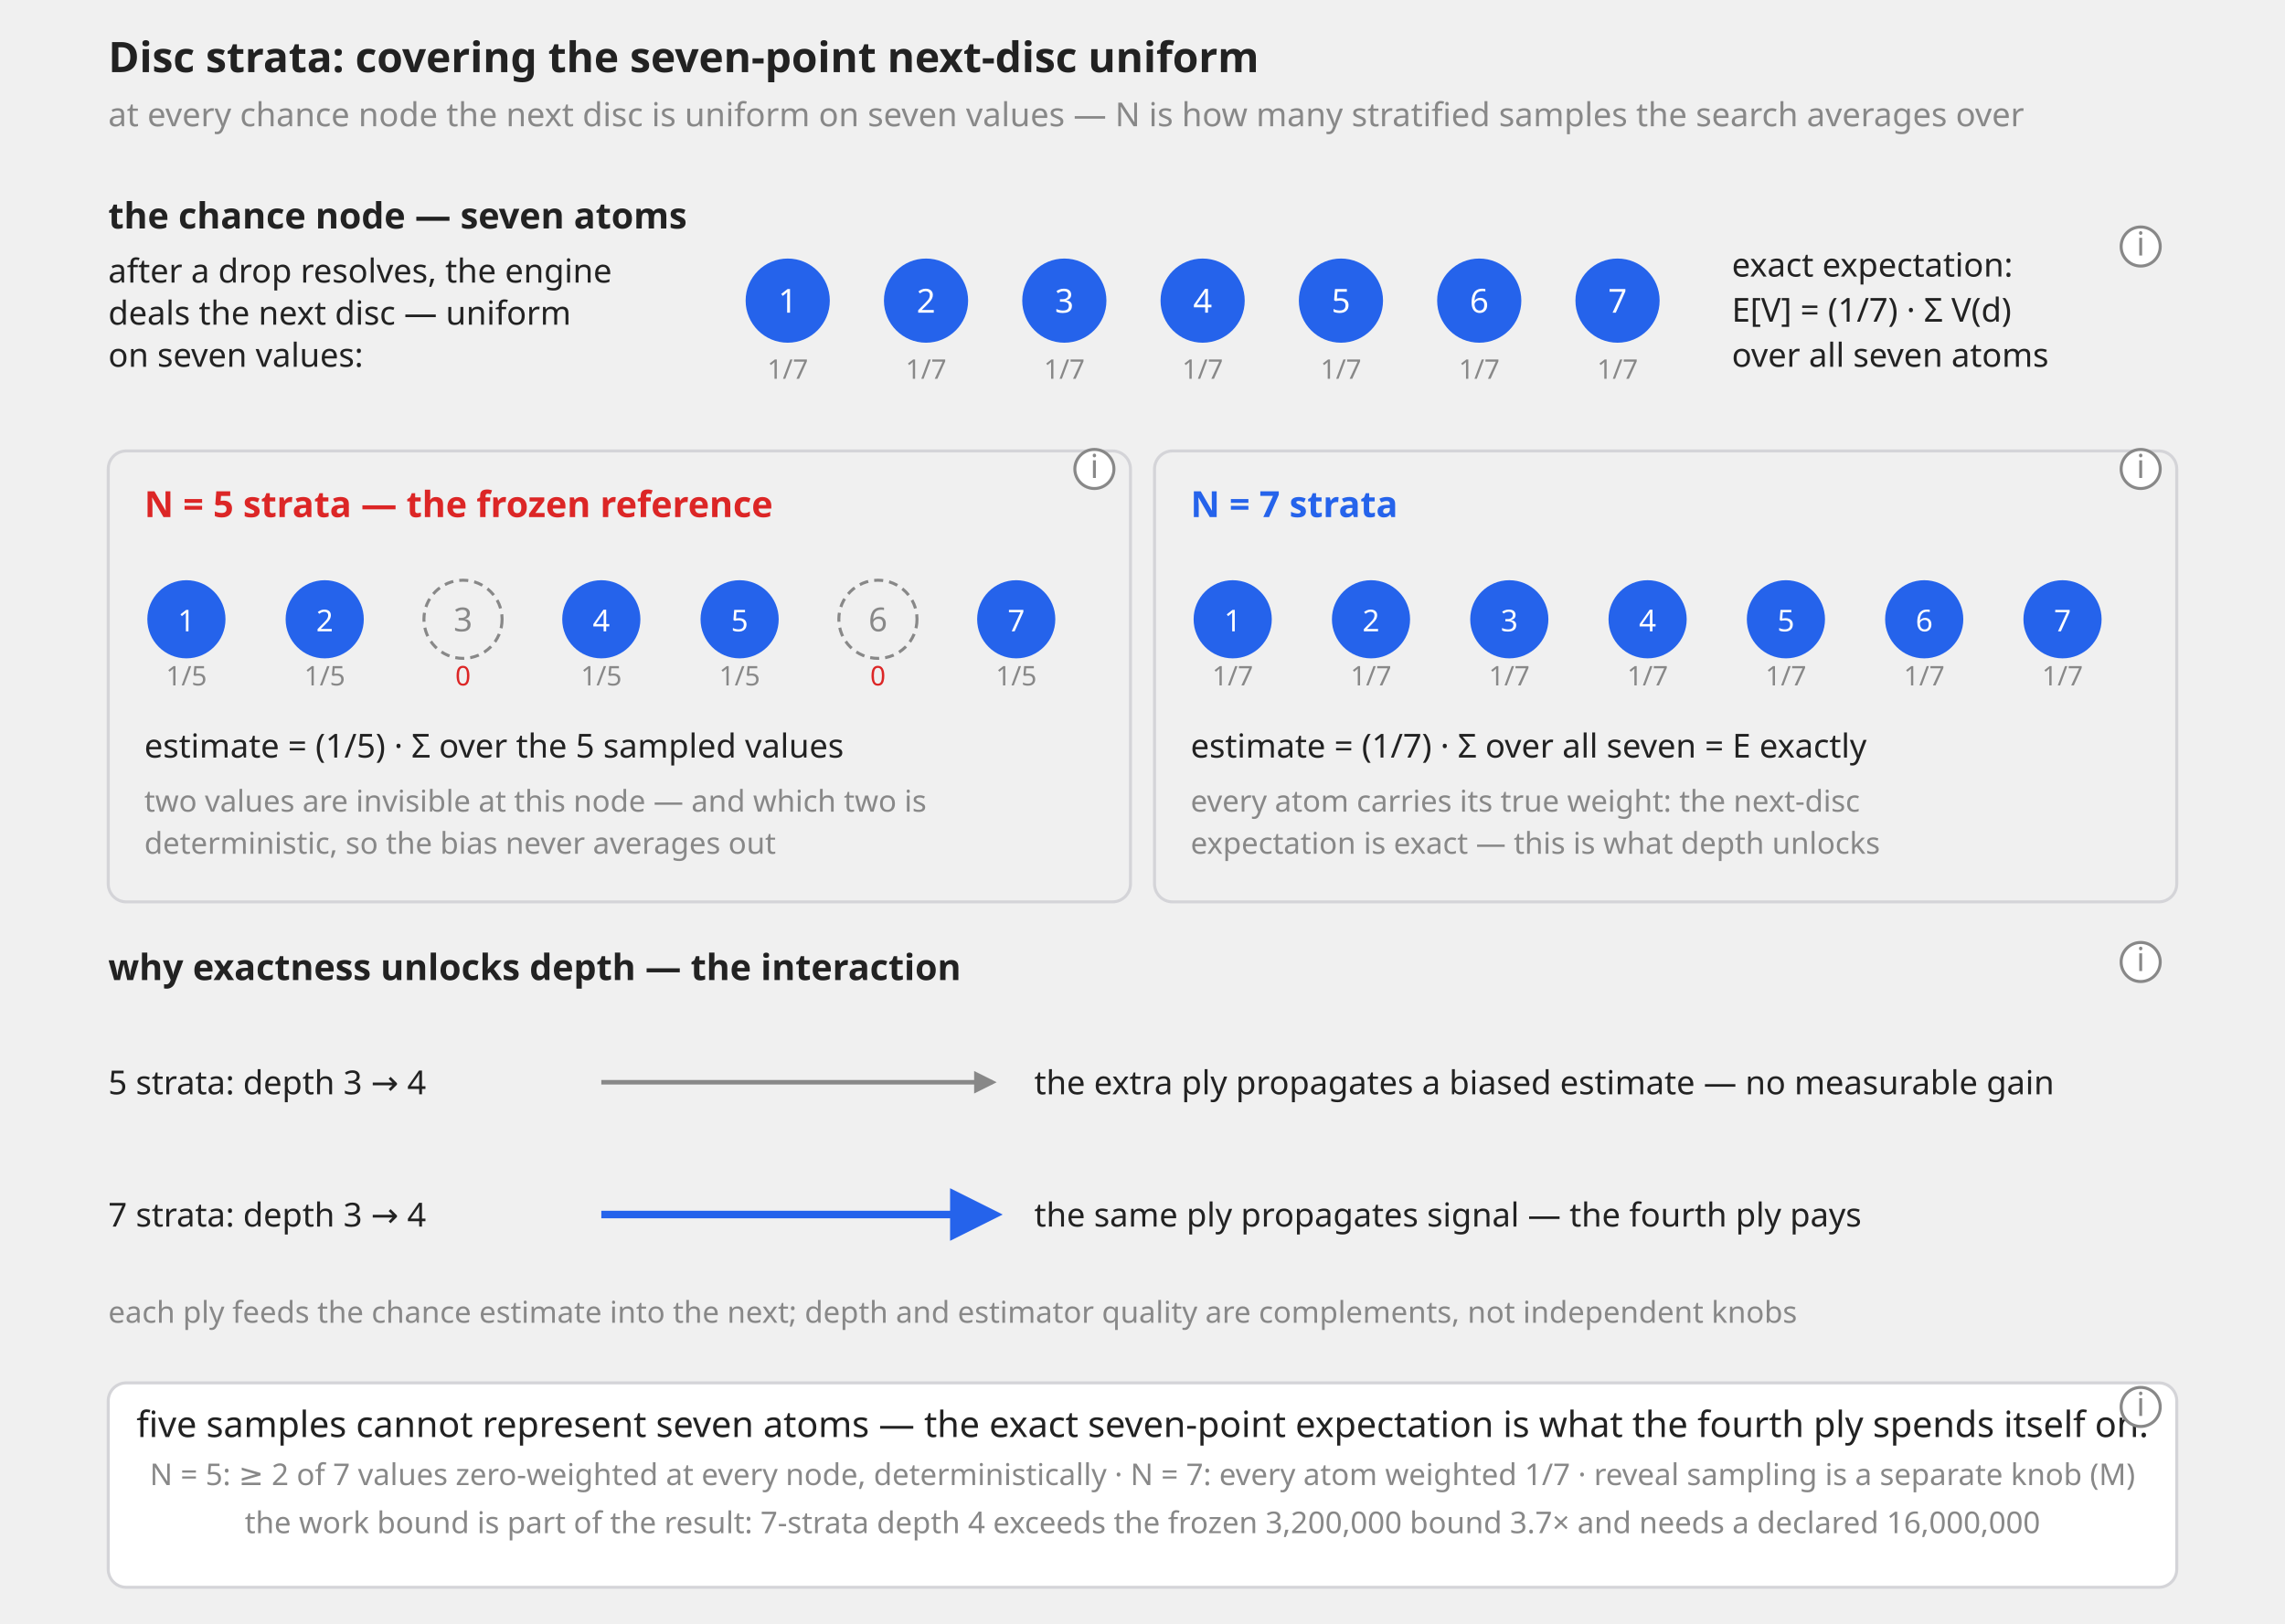
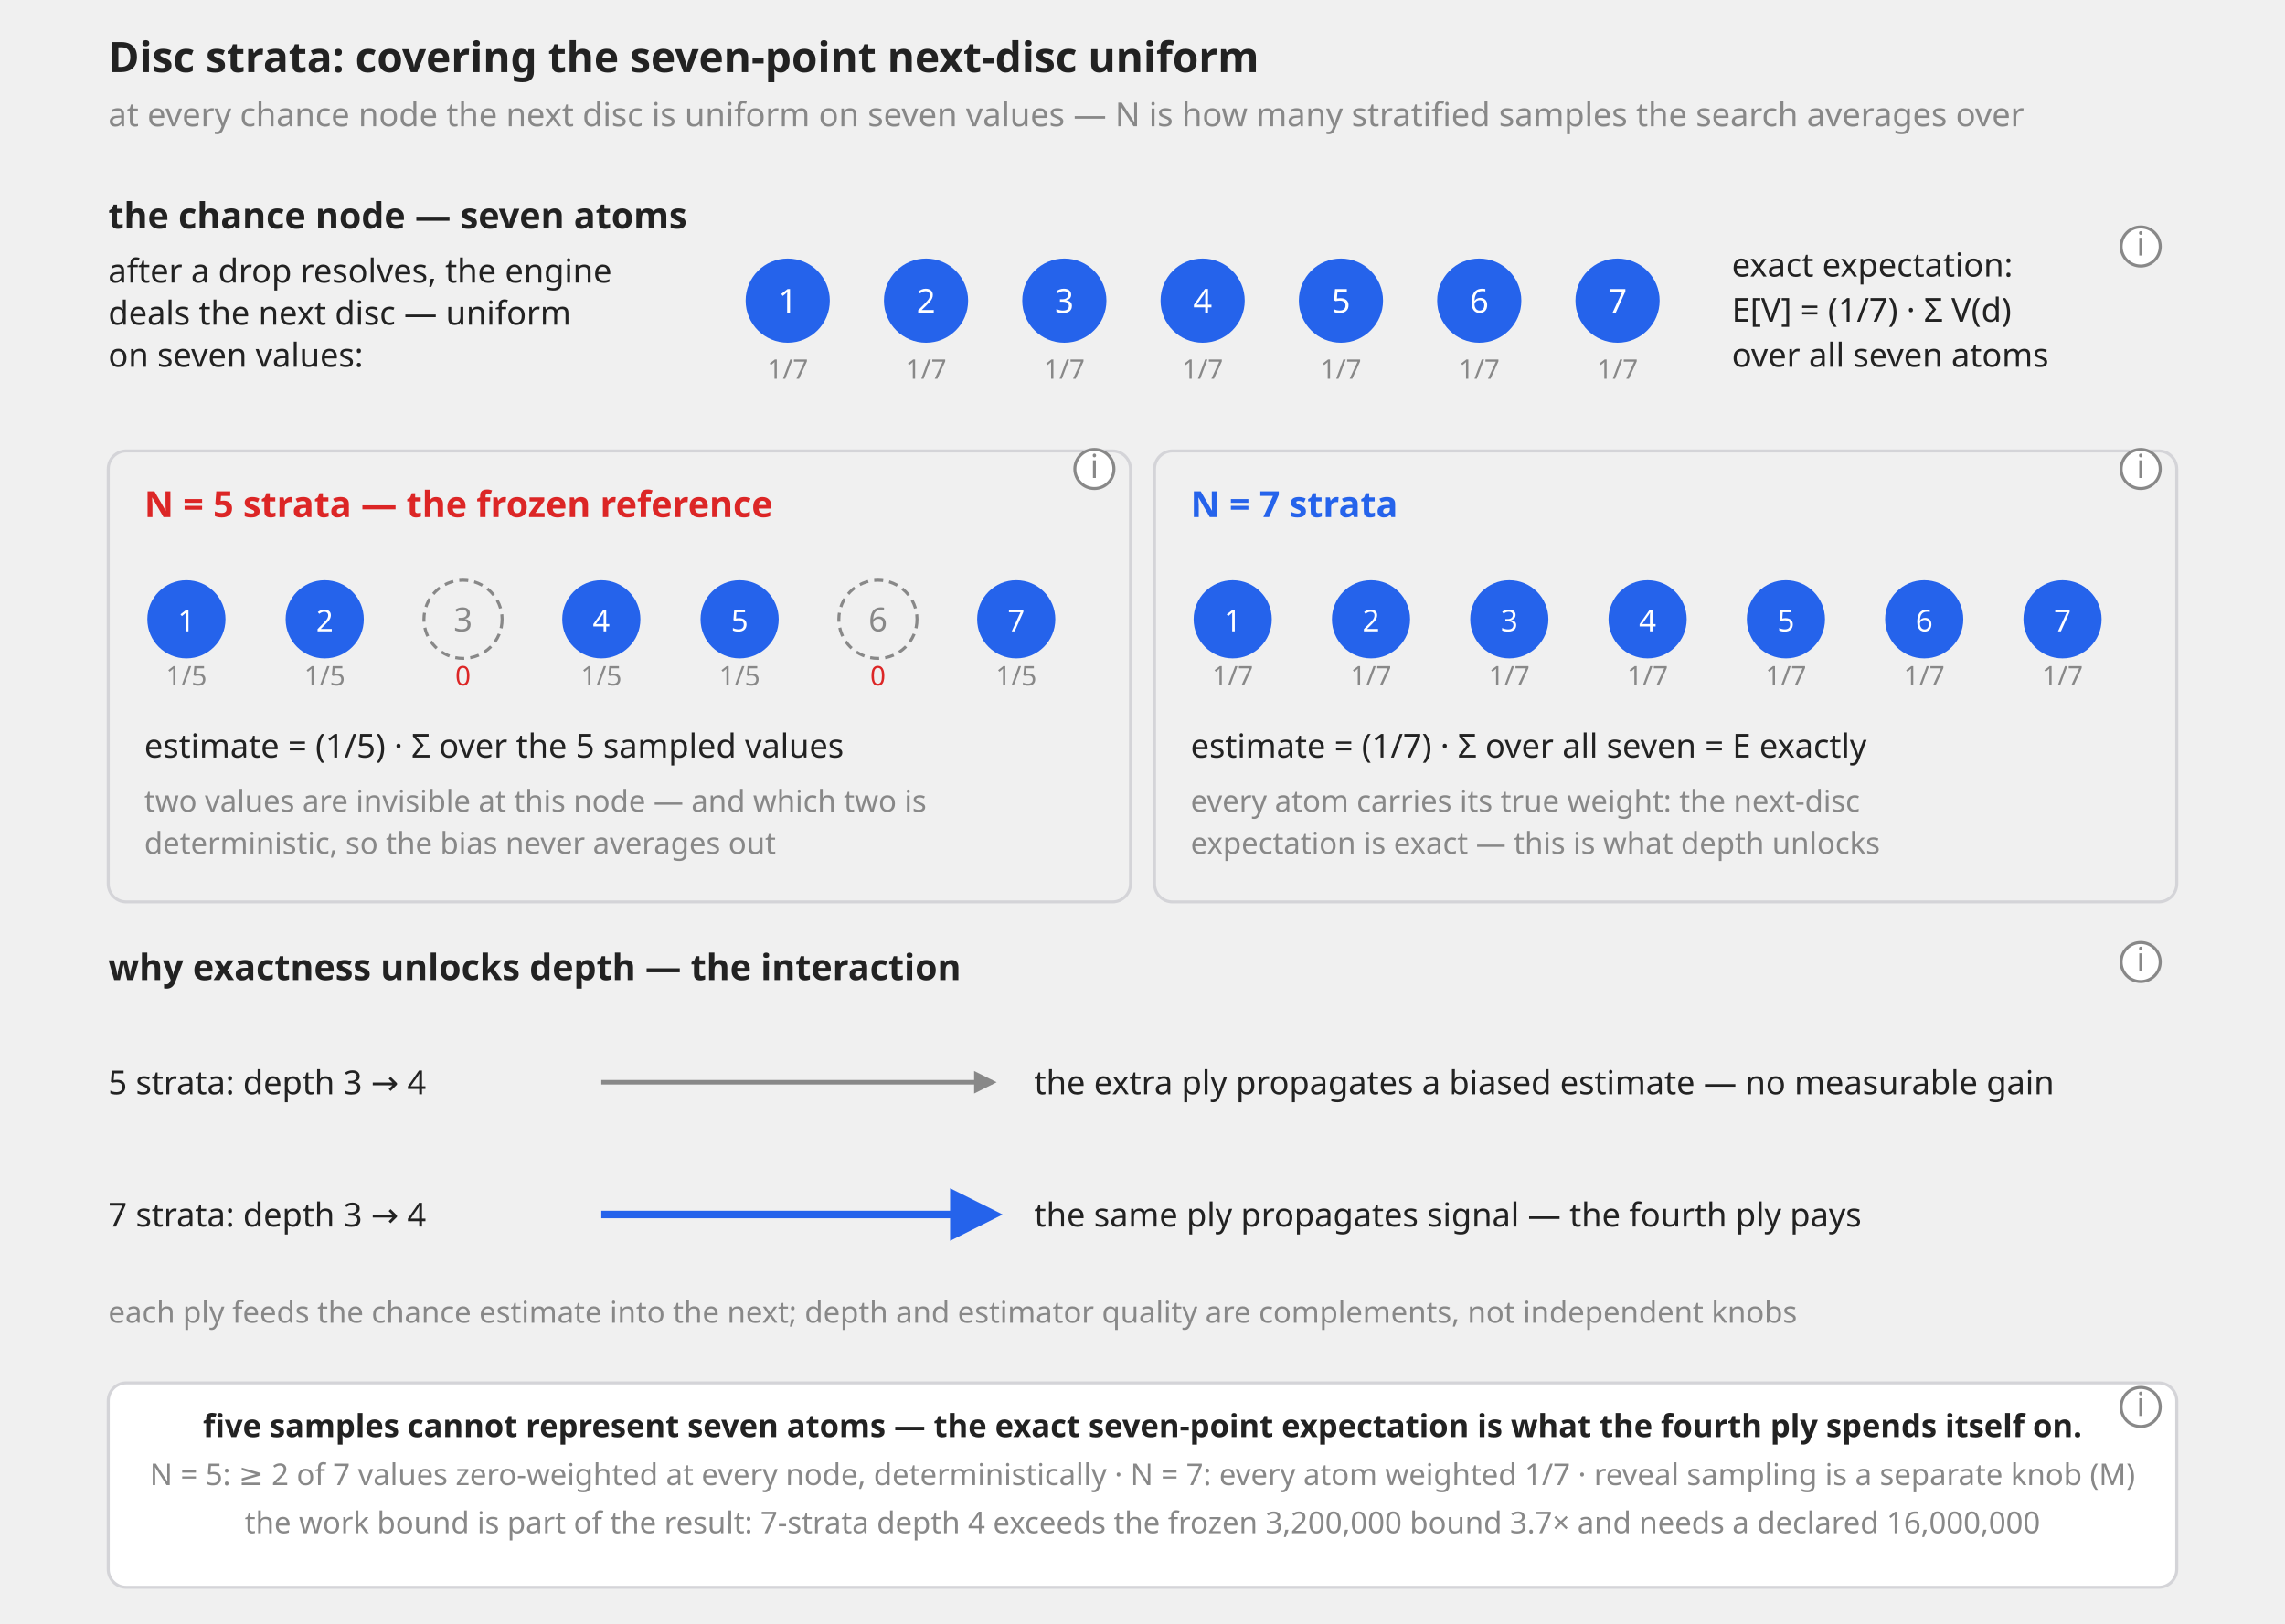
<svg xmlns="http://www.w3.org/2000/svg" viewBox="0 0 760 540" width="100%" role="img" aria-labelledby="fig-diagram-chance-strata-title fig-diagram-chance-strata-desc" class="research-fig-svg" font-family="ui-sans-serif, system-ui, sans-serif">
  <style>
.research-fig-svg text { fill: var(--fig-fg, #222); }
.research-fig-svg .fig-title { font-size: 14px; font-weight: 600; }
.research-fig-svg .fig-sub { font-size: 11px; fill: var(--fig-muted, #888); }
.research-fig-svg .fig-note { font-size: 10px; fill: var(--fig-muted, #888); }
.research-fig-svg .fig-tiny { font-size: 9px; fill: var(--fig-muted, #888); }
.research-fig-svg .fig-grid { stroke: var(--fig-grid, #d4d4d8); stroke-width: 1; fill: none; }
.research-fig-svg .fig-accent-text { fill: var(--fig-accent, #2563eb); }
.research-fig-svg .fig-danger-text { fill: var(--fig-danger, #dc2626); }
.research-fig-svg .fig-pt { cursor: pointer; outline: none; }
.research-fig-svg .fig-pop { display: none; pointer-events: none; }
.research-fig-svg .fig-pop rect { fill: var(--fig-pop-bg, #ffffff); stroke: var(--fig-pop-border, #d4d4d8); }
.research-fig-svg .fig-pop text { fill: var(--fig-fg, #222); }
.research-fig-svg .fig-pt:hover .fig-pop, .research-fig-svg .fig-pt:focus .fig-pop, .research-fig-svg .fig-pt:focus-within .fig-pop { display: block; }
.research-fig-svg .fig-pt:hover .fig-marker, .research-fig-svg .fig-pt:focus .fig-marker { stroke: var(--fig-fg, #222); stroke-width: 2; }
</style>
  <defs>
    <marker id="cs-arrF" viewBox="0 0 10 10" refX="8" refY="5" markerWidth="7" markerHeight="7" orient="auto-start-reverse">
      <path d="M0 0L10 5L0 10z" style="fill: var(--fig-fg, #222)" />
    </marker>
    <marker id="cs-arrA" viewBox="0 0 10 10" refX="8" refY="5" markerWidth="7" markerHeight="7" orient="auto-start-reverse">
      <path d="M0 0L10 5L0 10z" style="fill: var(--fig-accent, #2563eb)" />
    </marker>
    <marker id="cs-arrM" viewBox="0 0 10 10" refX="8" refY="5" markerWidth="5" markerHeight="5" orient="auto-start-reverse">
      <path d="M0 0L10 5L0 10z" style="fill: var(--fig-muted, #888)" />
    </marker>
  </defs>
  <text class="fig-title" x="36" y="24">Disc strata: covering the seven-point next-disc uniform</text>
  <text class="fig-sub" x="36" y="42">at every chance node the next disc is uniform on seven values — N is how many stratified samples the search averages over</text>
  <text x="36" y="76" font-size="12" font-weight="600">the chance node — seven atoms</text>
  <text x="36" y="94" font-size="11">after a drop resolves, the engine</text>
  <text x="36" y="108" font-size="11">deals the next disc — uniform</text>
  <text x="36" y="122" font-size="11">on seven values:</text>
  <circle cx="262" cy="100" r="14" style="fill: var(--fig-accent, #2563eb)" />
  <text x="262" y="104" text-anchor="middle" font-size="11" style="fill: #fff">1</text>
  <circle cx="308" cy="100" r="14" style="fill: var(--fig-accent, #2563eb)" />
  <text x="308" y="104" text-anchor="middle" font-size="11" style="fill: #fff">2</text>
  <circle cx="354" cy="100" r="14" style="fill: var(--fig-accent, #2563eb)" />
  <text x="354" y="104" text-anchor="middle" font-size="11" style="fill: #fff">3</text>
  <circle cx="400" cy="100" r="14" style="fill: var(--fig-accent, #2563eb)" />
  <text x="400" y="104" text-anchor="middle" font-size="11" style="fill: #fff">4</text>
  <circle cx="446" cy="100" r="14" style="fill: var(--fig-accent, #2563eb)" />
  <text x="446" y="104" text-anchor="middle" font-size="11" style="fill: #fff">5</text>
  <circle cx="492" cy="100" r="14" style="fill: var(--fig-accent, #2563eb)" />
  <text x="492" y="104" text-anchor="middle" font-size="11" style="fill: #fff">6</text>
  <circle cx="538" cy="100" r="14" style="fill: var(--fig-accent, #2563eb)" />
  <text x="538" y="104" text-anchor="middle" font-size="11" style="fill: #fff">7</text>
  <text class="fig-tiny" x="262" y="126" text-anchor="middle">1/7</text>
  <text class="fig-tiny" x="308" y="126" text-anchor="middle">1/7</text>
  <text class="fig-tiny" x="354" y="126" text-anchor="middle">1/7</text>
  <text class="fig-tiny" x="400" y="126" text-anchor="middle">1/7</text>
  <text class="fig-tiny" x="446" y="126" text-anchor="middle">1/7</text>
  <text class="fig-tiny" x="492" y="126" text-anchor="middle">1/7</text>
  <text class="fig-tiny" x="538" y="126" text-anchor="middle">1/7</text>
  <text x="576" y="92" font-size="11">exact expectation:</text>
  <text x="576" y="107" font-size="11">E[V] = (1/7) · Σ V(d)</text>
  <text x="576" y="122" font-size="11">over all seven atoms</text>
  <rect x="36" y="150" width="340" height="150" rx="6" style="fill: none; stroke: var(--fig-grid, #d4d4d8)" />
  <text class="fig-danger-text" x="48" y="172" font-size="12" font-weight="600">N = 5 strata — the frozen reference</text>
  <circle cx="62" cy="206" r="13" style="fill: var(--fig-accent, #2563eb)" />
  <text x="62" y="210" text-anchor="middle" font-size="10" style="fill: #fff">1</text>
  <circle cx="108" cy="206" r="13" style="fill: var(--fig-accent, #2563eb)" />
  <text x="108" y="210" text-anchor="middle" font-size="10" style="fill: #fff">2</text>
  <circle cx="154" cy="206" r="13" fill="none" stroke="var(--fig-muted, #888)" stroke-width="1" stroke-dasharray="3 2" />
  <text x="154" y="210" text-anchor="middle" font-size="10" class="fig-sub">3</text>
  <circle cx="200" cy="206" r="13" style="fill: var(--fig-accent, #2563eb)" />
  <text x="200" y="210" text-anchor="middle" font-size="10" style="fill: #fff">4</text>
  <circle cx="246" cy="206" r="13" style="fill: var(--fig-accent, #2563eb)" />
  <text x="246" y="210" text-anchor="middle" font-size="10" style="fill: #fff">5</text>
  <circle cx="292" cy="206" r="13" fill="none" stroke="var(--fig-muted, #888)" stroke-width="1" stroke-dasharray="3 2" />
  <text x="292" y="210" text-anchor="middle" font-size="10" class="fig-sub">6</text>
  <circle cx="338" cy="206" r="13" style="fill: var(--fig-accent, #2563eb)" />
  <text x="338" y="210" text-anchor="middle" font-size="10" style="fill: #fff">7</text>
  <text class="fig-tiny" x="62" y="228" text-anchor="middle">1/5</text>
  <text class="fig-tiny" x="108" y="228" text-anchor="middle">1/5</text>
  <text class="fig-tiny" x="200" y="228" text-anchor="middle">1/5</text>
  <text class="fig-tiny" x="246" y="228" text-anchor="middle">1/5</text>
  <text class="fig-tiny" x="338" y="228" text-anchor="middle">1/5</text>
  <text class="fig-tiny" x="154" y="228" text-anchor="middle" style="fill: var(--fig-danger, #dc2626)">0</text>
  <text class="fig-tiny" x="292" y="228" text-anchor="middle" style="fill: var(--fig-danger, #dc2626)">0</text>
  <text x="48" y="252" font-size="11">estimate = (1/5) · Σ over the 5 sampled values</text>
  <text class="fig-note" x="48" y="270">two values are invisible at this node — and which two is</text>
  <text class="fig-note" x="48" y="284">deterministic, so the bias never averages out</text>
  <rect x="384" y="150" width="340" height="150" rx="6" style="fill: none; stroke: var(--fig-grid, #d4d4d8)" />
  <text class="fig-accent-text" x="396" y="172" font-size="12" font-weight="600">N = 7 strata</text>
  <circle cx="410" cy="206" r="13" style="fill: var(--fig-accent, #2563eb)" />
  <text x="410" y="210" text-anchor="middle" font-size="10" style="fill: #fff">1</text>
  <circle cx="456" cy="206" r="13" style="fill: var(--fig-accent, #2563eb)" />
  <text x="456" y="210" text-anchor="middle" font-size="10" style="fill: #fff">2</text>
  <circle cx="502" cy="206" r="13" style="fill: var(--fig-accent, #2563eb)" />
  <text x="502" y="210" text-anchor="middle" font-size="10" style="fill: #fff">3</text>
  <circle cx="548" cy="206" r="13" style="fill: var(--fig-accent, #2563eb)" />
  <text x="548" y="210" text-anchor="middle" font-size="10" style="fill: #fff">4</text>
  <circle cx="594" cy="206" r="13" style="fill: var(--fig-accent, #2563eb)" />
  <text x="594" y="210" text-anchor="middle" font-size="10" style="fill: #fff">5</text>
  <circle cx="640" cy="206" r="13" style="fill: var(--fig-accent, #2563eb)" />
  <text x="640" y="210" text-anchor="middle" font-size="10" style="fill: #fff">6</text>
  <circle cx="686" cy="206" r="13" style="fill: var(--fig-accent, #2563eb)" />
  <text x="686" y="210" text-anchor="middle" font-size="10" style="fill: #fff">7</text>
  <text class="fig-tiny" x="410" y="228" text-anchor="middle">1/7</text>
  <text class="fig-tiny" x="456" y="228" text-anchor="middle">1/7</text>
  <text class="fig-tiny" x="502" y="228" text-anchor="middle">1/7</text>
  <text class="fig-tiny" x="548" y="228" text-anchor="middle">1/7</text>
  <text class="fig-tiny" x="594" y="228" text-anchor="middle">1/7</text>
  <text class="fig-tiny" x="640" y="228" text-anchor="middle">1/7</text>
  <text class="fig-tiny" x="686" y="228" text-anchor="middle">1/7</text>
  <text x="396" y="252" font-size="11">estimate = (1/7) · Σ over all seven = E exactly</text>
  <text class="fig-note" x="396" y="270">every atom carries its true weight: the next-disc</text>
  <text class="fig-note" x="396" y="284">expectation is exact — this is what depth unlocks</text>
  <text x="36" y="326" font-size="12" font-weight="600">why exactness unlocks depth — the interaction</text>
  <text x="36" y="364" font-size="11">5 strata: depth 3 → 4</text>
  <line x1="200" y1="360" x2="330" y2="360" stroke="var(--fig-muted, #888)" stroke-width="1.5" marker-end="url(#cs-arrM)" />
  <text x="344" y="364" font-size="11">the extra ply propagates a biased estimate — no measurable gain</text>
  <text x="36" y="408" font-size="11">7 strata: depth 3 → 4</text>
  <line x1="200" y1="404" x2="330" y2="404" stroke="var(--fig-accent, #2563eb)" stroke-width="2.5" marker-end="url(#cs-arrA)" />
  <text x="344" y="408" font-size="11">the same ply propagates signal — the fourth ply pays</text>
  <text class="fig-note" x="36" y="440">each ply feeds the chance estimate into the next; depth and estimator quality are complements, not independent knobs</text>
  <rect x="36" y="460" width="688" height="68" rx="6" style="fill: var(--fig-pop-bg, #fff)" stroke="var(--fig-grid, #d4d4d8)" />
-   <text x="380" y="478" text-anchor="middle" font-size="12">five samples cannot represent seven atoms — the exact seven-point expectation is what the fourth ply spends itself on.</text>
+   <text x="380" y="478" text-anchor="middle" font-size="10.5" font-weight="600">five samples cannot represent seven atoms — the exact seven-point expectation is what the fourth ply spends itself on.</text>
  <text class="fig-note" x="380" y="494" text-anchor="middle">N = 5: ≥ 2 of 7 values zero-weighted at every node, deterministically · N = 7: every atom weighted 1/7 · reveal sampling is a separate knob (M)</text>
  <text class="fig-note" x="380" y="510" text-anchor="middle">the work bound is part of the result: 7-strata depth 4 exceeds the frozen 3,200,000 bound 3.7× and needs a declared 16,000,000</text>
  <g class="fig-pt" tabindex="0">
    <rect x="560" y="76" width="164" height="56" fill="transparent" />
    <circle class="fig-marker" cx="712" cy="82" r="6.5" style="fill: var(--fig-pop-bg, #fff)" stroke="var(--fig-muted, #888)" />
    <text x="712" y="85" text-anchor="middle" font-size="9" class="fig-sub">i</text>
    <g class="fig-pop">
      <rect x="36" y="140" width="400" height="76" rx="4" />
      <text x="44" y="155" font-size="11" font-weight="600">A stratum is one stratified sample of the next disc: the search</text>
      <text x="44" y="170" font-size="11">continues once per sampled value and averages the continuations</text>
      <text x="44" y="185" font-size="11">with weight 1/N. N is the --chance-samples / --disc-samples knob.</text>
      <text x="44" y="200" font-size="11">The next disc itself is uniform on {1,…,7} — seven atoms.</text>
      <text x="44" y="215" font-size="11">source: docs/exploratory/finding-05-chance-strata.md</text>
    </g>
  </g>
  <g class="fig-pt" tabindex="0">
    <rect x="130" y="186" width="210" height="52" fill="transparent" />
    <circle class="fig-marker" cx="364" cy="156" r="6.5" style="fill: var(--fig-pop-bg, #fff)" stroke="var(--fig-muted, #888)" />
    <text x="364" y="159" text-anchor="middle" font-size="9" class="fig-sub">i</text>
    <g class="fig-pop">
      <rect x="36" y="60" width="420" height="90" rx="4" />
      <text x="44" y="75" font-size="11" font-weight="600">Five samples cannot represent seven atoms: at least two values get</text>
      <text x="44" y="90" font-size="11">zero weight at every node. Audit-02 (H1) measured 2.41 of the 7</text>
      <text x="44" y="105" font-size="11">values zero-weighted on average — and which values are missed is</text>
      <text x="44" y="120" font-size="11">fixed by the node's deterministic stream, so the error never</text>
      <text x="44" y="135" font-size="11">averages out. source: finding-05, citing audit-02-fair-d4.md H1</text>
    </g>
  </g>
  <g class="fig-pt" tabindex="0">
    <rect x="396" y="238" width="320" height="60" fill="transparent" />
    <circle class="fig-marker" cx="712" cy="156" r="6.5" style="fill: var(--fig-pop-bg, #fff)" stroke="var(--fig-muted, #888)" />
    <text x="712" y="159" text-anchor="middle" font-size="9" class="fig-sub">i</text>
    <g class="fig-pop">
      <rect x="300" y="60" width="424" height="90" rx="4" />
      <text x="308" y="75" font-size="11" font-weight="600">Seven strata put the true 1/7 weight on every atom: the next-disc</text>
      <text x="308" y="90" font-size="11">expectation is exact. Measured at depth 4 on 64 previously unread</text>
      <text x="308" y="105" font-size="11">seeds: +101,171 mean points (+34%) and +27.5 moves, 95% lower</text>
      <text x="308" y="120" font-size="11">bound +47,457 (finding-05 confirmation cohort). Covered-disc reveals</text>
      <text x="308" y="135" font-size="11">are still sampled — the reveal expectation is not exact (knob M).</text>
    </g>
  </g>
  <g class="fig-pt" tabindex="0">
    <rect x="200" y="344" width="460" height="80" fill="transparent" />
    <circle class="fig-marker" cx="712" cy="320" r="6.5" style="fill: var(--fig-pop-bg, #fff)" stroke="var(--fig-muted, #888)" />
    <text x="712" y="323" text-anchor="middle" font-size="9" class="fig-sub">i</text>
    <g class="fig-pop">
      <rect x="140" y="140" width="500" height="90" rx="4" />
      <text x="148" y="155" font-size="11" font-weight="600">Paired 64-game deltas (finding-05): depth 4, 7−5 strata: +101,171</text>
      <text x="148" y="170" font-size="11">[LB +47,457], 41-0-23. Depth 3, 7−5 strata: +7,276 [−45,961] n.s.</text>
      <text x="148" y="185" font-size="11">7 strata, depth 4−3: +86,172 [+26,468]. 5 strata, depth 4−3: +7,723</text>
      <text x="148" y="200" font-size="11">[−42,743] n.s. With a biased estimator the fourth ply buys nothing;</text>
      <text x="148" y="215" font-size="11">with an exact one it is worth 86,000 points — complements.</text>
    </g>
  </g>
  <g class="fig-pt" tabindex="0">
    <rect x="36" y="460" width="688" height="68" fill="transparent" />
    <circle class="fig-marker" cx="712" cy="468" r="6.5" style="fill: var(--fig-pop-bg, #fff)" stroke="var(--fig-muted, #888)" />
    <text x="712" y="471" text-anchor="middle" font-size="9" class="fig-sub">i</text>
    <g class="fig-pop">
      <rect x="120" y="290" width="520" height="90" rx="4" />
      <text x="128" y="305" font-size="11" font-weight="600">Worst-case depth-4 work with branching b = 7 columns × N strata:</text>
      <text x="128" y="320" font-size="11">N=5 → b=35 → 3,134,950 (fits the frozen 3,200,000 bound with 2.1%</text>
      <text x="128" y="335" font-size="11">headroom); N=7 → b=49 → 11,892,398 (exceeds it 3.7×). Left at the</text>
      <text x="128" y="350" font-size="11">frozen bound a 7-strata run silently completes depth 3. The 7-strata</text>
      <text x="128" y="365" font-size="11">arms declared 16,000,000. Measured work ratio 3.82× (predicted 3.79×).</text>
    </g>
  </g>
</svg>
